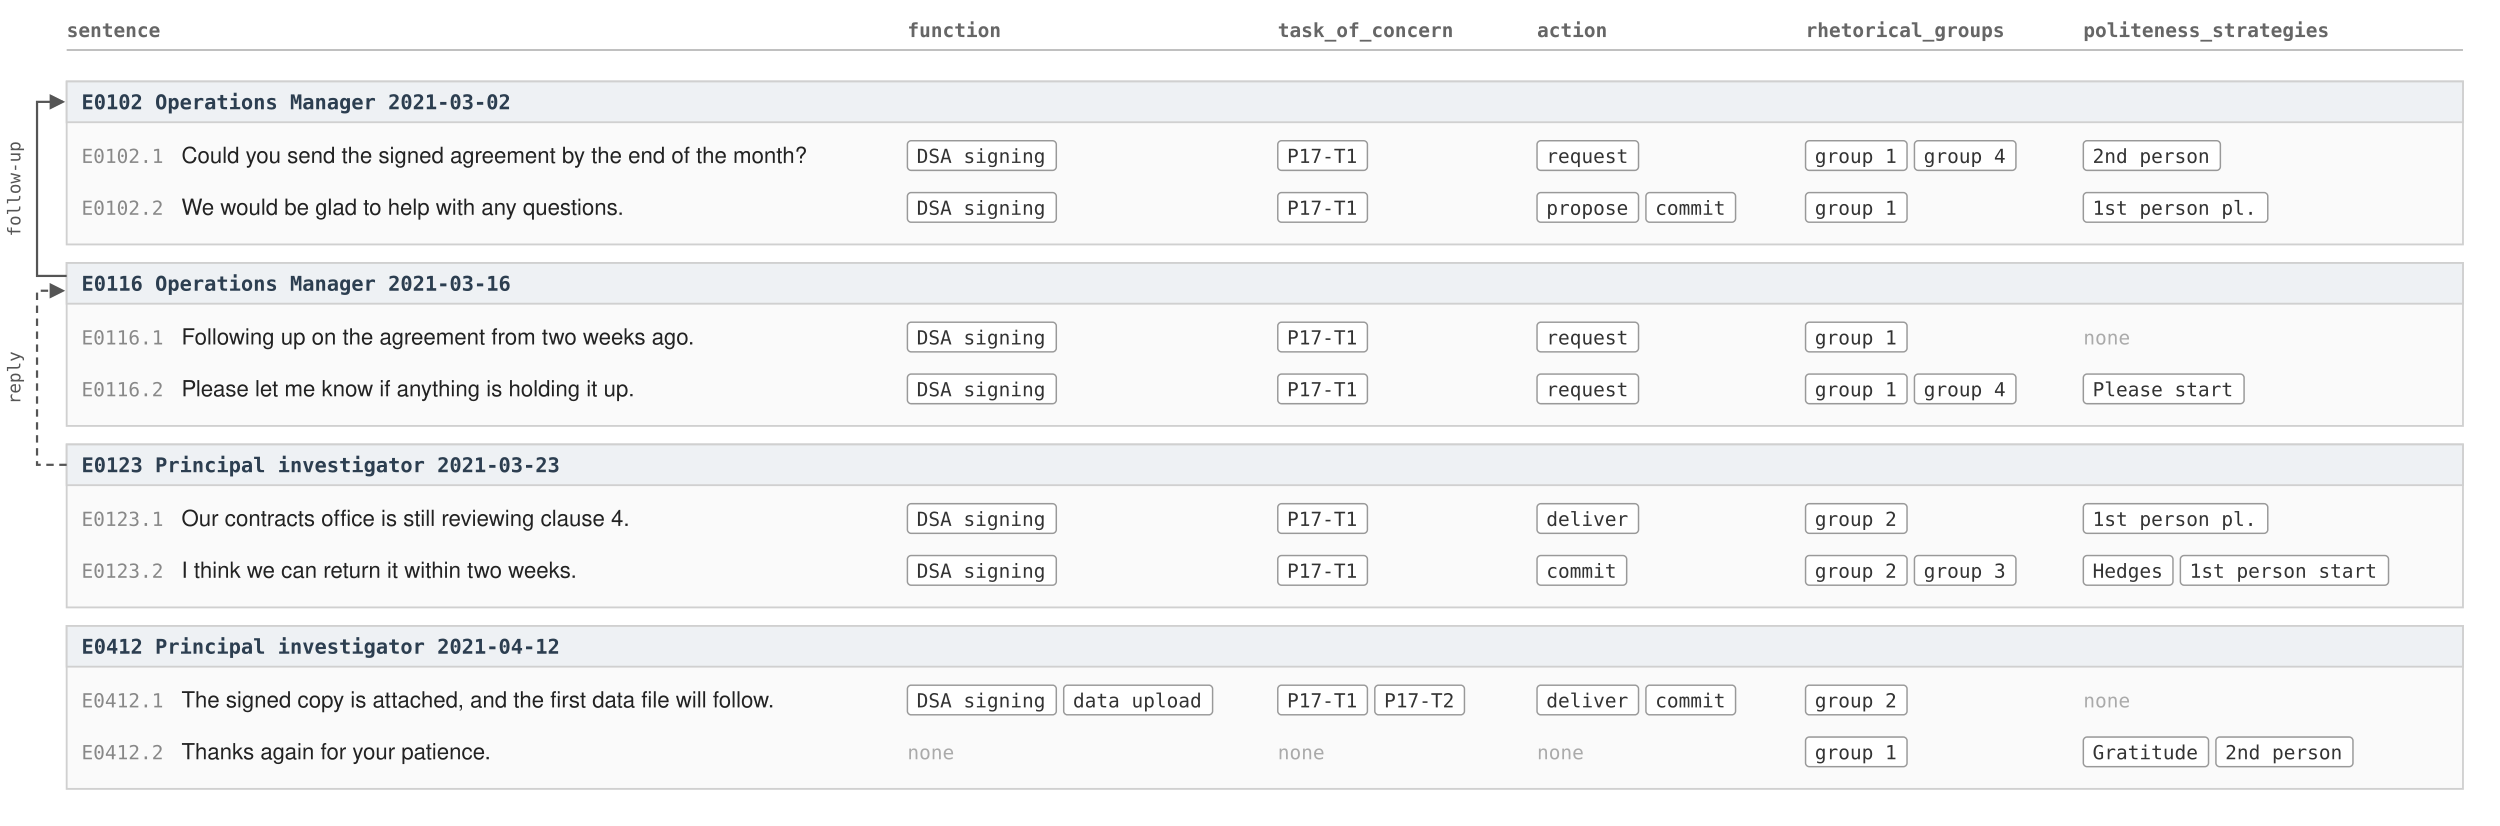
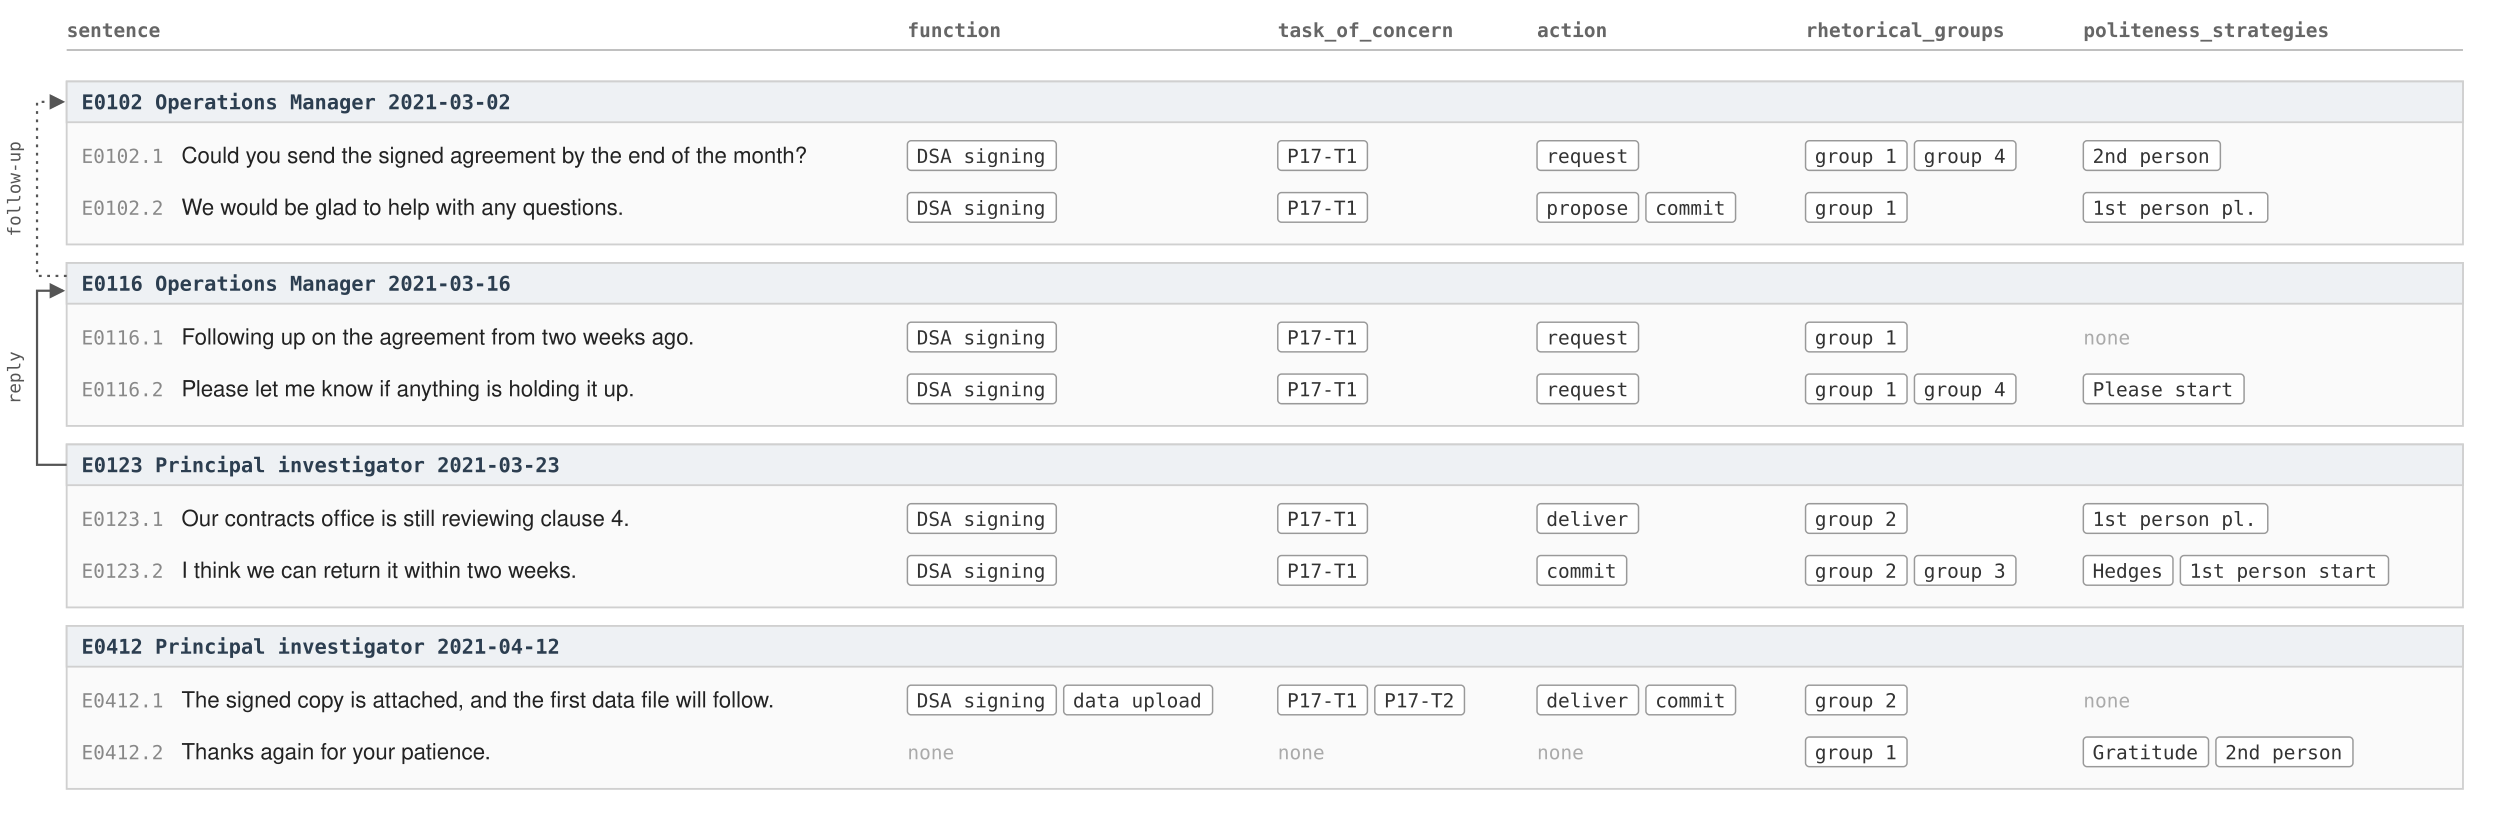
<svg xmlns="http://www.w3.org/2000/svg" viewBox="0 40 1350 446" font-family="Helvetica, Arial, sans-serif" font-size="12">
  <rect y="40" width="1350" height="486" fill="#fff" />
  <defs>
    <marker id="ah" markerWidth="7" markerHeight="7" refX="6" refY="3.5" orient="auto">
      <path d="M0,0 L7,3.5 L0,7 z" fill="#555" />
    </marker>
    <marker id="ah1" markerWidth="7" markerHeight="7" refX="6" refY="3.5" orient="auto">
      <path d="M0,0 L7,3.5 L0,7 z" fill="#2f6fa8" />
    </marker>
  </defs>
  <text x="36" y="60" font-size="10.5" fill="#666" font-family="Menlo, Consolas, 'DejaVu Sans Mono', monospace" font-weight="bold">sentence</text>
  <text x="490" y="60" font-size="10.5" fill="#666" font-family="Menlo, Consolas, 'DejaVu Sans Mono', monospace" font-weight="bold">function</text>
  <text x="690" y="60" font-size="10.5" fill="#666" font-family="Menlo, Consolas, 'DejaVu Sans Mono', monospace" font-weight="bold">task_of_concern</text>
  <text x="830" y="60" font-size="10.5" fill="#666" font-family="Menlo, Consolas, 'DejaVu Sans Mono', monospace" font-weight="bold">action</text>
  <text x="975" y="60" font-size="10.5" fill="#666" font-family="Menlo, Consolas, 'DejaVu Sans Mono', monospace" font-weight="bold">rhetorical_groups</text>
  <text x="1125" y="60" font-size="10.5" fill="#666" font-family="Menlo, Consolas, 'DejaVu Sans Mono', monospace" font-weight="bold">politeness_strategies</text>
  <line x1="36" y1="67" x2="1330" y2="67" stroke="#bbb" />
  <rect x="36" y="84" width="1294" height="88" fill="#fafafa" stroke="#d0d0d0" />
  <rect x="36" y="84" width="1294" height="22" fill="#eef1f4" stroke="#d0d0d0" />
  <text x="44" y="99" font-size="11" fill="#2c3e50" font-family="Menlo, Consolas, 'DejaVu Sans Mono', monospace" font-weight="bold">E0102  Operations Manager  2021-03-02</text>
  <text x="44" y="128" font-size="10.5" fill="#888" font-family="Menlo, Consolas, 'DejaVu Sans Mono', monospace">E0102.1</text>
  <text x="98" y="128" font-size="12" fill="#222">Could you send the signed agreement by the end of the month?</text>
  <rect x="490" y="116" width="80.4" height="16" rx="2" fill="#fff" stroke="#999" stroke-width="0.8" />
  <text x="495" y="128" font-size="10.5" fill="#333" font-family="Menlo, Consolas, 'DejaVu Sans Mono', monospace">DSA signing</text>
  <rect x="690" y="116" width="48.4" height="16" rx="2" fill="#fff" stroke="#999" stroke-width="0.8" />
  <text x="695" y="128" font-size="10.5" fill="#333" font-family="Menlo, Consolas, 'DejaVu Sans Mono', monospace">P17-T1</text>
  <rect x="830" y="116" width="54.8" height="16" rx="2" fill="#fff" stroke="#999" stroke-width="0.8" />
  <text x="835" y="128" font-size="10.5" fill="#333" font-family="Menlo, Consolas, 'DejaVu Sans Mono', monospace">request</text>
  <rect x="975" y="116" width="54.8" height="16" rx="2" fill="#fff" stroke="#999" stroke-width="0.8" />
  <text x="980" y="128" font-size="10.5" fill="#333" font-family="Menlo, Consolas, 'DejaVu Sans Mono', monospace">group 1</text>
  <rect x="1033.8" y="116" width="54.8" height="16" rx="2" fill="#fff" stroke="#999" stroke-width="0.8" />
  <text x="1038.8" y="128" font-size="10.5" fill="#333" font-family="Menlo, Consolas, 'DejaVu Sans Mono', monospace">group 4</text>
  <rect x="1125" y="116" width="74.0" height="16" rx="2" fill="#fff" stroke="#999" stroke-width="0.8" />
  <text x="1130" y="128" font-size="10.5" fill="#333" font-family="Menlo, Consolas, 'DejaVu Sans Mono', monospace">2nd person</text>
  <text x="44" y="156" font-size="10.5" fill="#888" font-family="Menlo, Consolas, 'DejaVu Sans Mono', monospace">E0102.2</text>
  <text x="98" y="156" font-size="12" fill="#222">We would be glad to help with any questions.</text>
  <rect x="490" y="144" width="80.4" height="16" rx="2" fill="#fff" stroke="#999" stroke-width="0.8" />
  <text x="495" y="156" font-size="10.5" fill="#333" font-family="Menlo, Consolas, 'DejaVu Sans Mono', monospace">DSA signing</text>
  <rect x="690" y="144" width="48.4" height="16" rx="2" fill="#fff" stroke="#999" stroke-width="0.8" />
  <text x="695" y="156" font-size="10.5" fill="#333" font-family="Menlo, Consolas, 'DejaVu Sans Mono', monospace">P17-T1</text>
  <rect x="830" y="144" width="54.8" height="16" rx="2" fill="#fff" stroke="#999" stroke-width="0.8" />
  <text x="835" y="156" font-size="10.5" fill="#333" font-family="Menlo, Consolas, 'DejaVu Sans Mono', monospace">propose</text>
  <rect x="888.8" y="144" width="48.4" height="16" rx="2" fill="#fff" stroke="#999" stroke-width="0.8" />
  <text x="893.8" y="156" font-size="10.5" fill="#333" font-family="Menlo, Consolas, 'DejaVu Sans Mono', monospace">commit</text>
  <rect x="975" y="144" width="54.8" height="16" rx="2" fill="#fff" stroke="#999" stroke-width="0.8" />
  <text x="980" y="156" font-size="10.5" fill="#333" font-family="Menlo, Consolas, 'DejaVu Sans Mono', monospace">group 1</text>
  <rect x="1125" y="144" width="99.6" height="16" rx="2" fill="#fff" stroke="#999" stroke-width="0.8" />
  <text x="1130" y="156" font-size="10.5" fill="#333" font-family="Menlo, Consolas, 'DejaVu Sans Mono', monospace">1st person pl.</text>
  <rect x="36" y="182" width="1294" height="88" fill="#fafafa" stroke="#d0d0d0" />
  <rect x="36" y="182" width="1294" height="22" fill="#eef1f4" stroke="#d0d0d0" />
  <text x="44" y="197" font-size="11" fill="#2c3e50" font-family="Menlo, Consolas, 'DejaVu Sans Mono', monospace" font-weight="bold">E0116  Operations Manager  2021-03-16</text>
  <text x="44" y="226" font-size="10.5" fill="#888" font-family="Menlo, Consolas, 'DejaVu Sans Mono', monospace">E0116.1</text>
  <text x="98" y="226" font-size="12" fill="#222">Following up on the agreement from two weeks ago.</text>
  <rect x="490" y="214" width="80.4" height="16" rx="2" fill="#fff" stroke="#999" stroke-width="0.8" />
  <text x="495" y="226" font-size="10.5" fill="#333" font-family="Menlo, Consolas, 'DejaVu Sans Mono', monospace">DSA signing</text>
  <rect x="690" y="214" width="48.4" height="16" rx="2" fill="#fff" stroke="#999" stroke-width="0.8" />
  <text x="695" y="226" font-size="10.5" fill="#333" font-family="Menlo, Consolas, 'DejaVu Sans Mono', monospace">P17-T1</text>
  <rect x="830" y="214" width="54.8" height="16" rx="2" fill="#fff" stroke="#999" stroke-width="0.8" />
  <text x="835" y="226" font-size="10.5" fill="#333" font-family="Menlo, Consolas, 'DejaVu Sans Mono', monospace">request</text>
  <rect x="975" y="214" width="54.8" height="16" rx="2" fill="#fff" stroke="#999" stroke-width="0.8" />
  <text x="980" y="226" font-size="10.5" fill="#333" font-family="Menlo, Consolas, 'DejaVu Sans Mono', monospace">group 1</text>
  <text x="1125" y="226" font-size="10.5" fill="#aaa" font-family="Menlo, Consolas, 'DejaVu Sans Mono', monospace">none</text>
  <text x="44" y="254" font-size="10.5" fill="#888" font-family="Menlo, Consolas, 'DejaVu Sans Mono', monospace">E0116.2</text>
  <text x="98" y="254" font-size="12" fill="#222">Please let me know if anything is holding it up.</text>
  <rect x="490" y="242" width="80.4" height="16" rx="2" fill="#fff" stroke="#999" stroke-width="0.8" />
  <text x="495" y="254" font-size="10.5" fill="#333" font-family="Menlo, Consolas, 'DejaVu Sans Mono', monospace">DSA signing</text>
  <rect x="690" y="242" width="48.4" height="16" rx="2" fill="#fff" stroke="#999" stroke-width="0.8" />
  <text x="695" y="254" font-size="10.5" fill="#333" font-family="Menlo, Consolas, 'DejaVu Sans Mono', monospace">P17-T1</text>
  <rect x="830" y="242" width="54.8" height="16" rx="2" fill="#fff" stroke="#999" stroke-width="0.8" />
  <text x="835" y="254" font-size="10.5" fill="#333" font-family="Menlo, Consolas, 'DejaVu Sans Mono', monospace">request</text>
  <rect x="975" y="242" width="54.8" height="16" rx="2" fill="#fff" stroke="#999" stroke-width="0.8" />
  <text x="980" y="254" font-size="10.5" fill="#333" font-family="Menlo, Consolas, 'DejaVu Sans Mono', monospace">group 1</text>
  <rect x="1033.8" y="242" width="54.8" height="16" rx="2" fill="#fff" stroke="#999" stroke-width="0.8" />
  <text x="1038.8" y="254" font-size="10.5" fill="#333" font-family="Menlo, Consolas, 'DejaVu Sans Mono', monospace">group 4</text>
  <rect x="1125" y="242" width="86.8" height="16" rx="2" fill="#fff" stroke="#999" stroke-width="0.8" />
  <text x="1130" y="254" font-size="10.5" fill="#333" font-family="Menlo, Consolas, 'DejaVu Sans Mono', monospace">Please start</text>
  <rect x="36" y="280" width="1294" height="88" fill="#fafafa" stroke="#d0d0d0" />
  <rect x="36" y="280" width="1294" height="22" fill="#eef1f4" stroke="#d0d0d0" />
  <text x="44" y="295" font-size="11" fill="#2c3e50" font-family="Menlo, Consolas, 'DejaVu Sans Mono', monospace" font-weight="bold">E0123  Principal investigator  2021-03-23</text>
  <text x="44" y="324" font-size="10.5" fill="#888" font-family="Menlo, Consolas, 'DejaVu Sans Mono', monospace">E0123.1</text>
  <text x="98" y="324" font-size="12" fill="#222">Our contracts office is still reviewing clause 4.</text>
  <rect x="490" y="312" width="80.4" height="16" rx="2" fill="#fff" stroke="#999" stroke-width="0.8" />
  <text x="495" y="324" font-size="10.5" fill="#333" font-family="Menlo, Consolas, 'DejaVu Sans Mono', monospace">DSA signing</text>
  <rect x="690" y="312" width="48.4" height="16" rx="2" fill="#fff" stroke="#999" stroke-width="0.8" />
  <text x="695" y="324" font-size="10.5" fill="#333" font-family="Menlo, Consolas, 'DejaVu Sans Mono', monospace">P17-T1</text>
  <rect x="830" y="312" width="54.8" height="16" rx="2" fill="#fff" stroke="#999" stroke-width="0.8" />
  <text x="835" y="324" font-size="10.5" fill="#333" font-family="Menlo, Consolas, 'DejaVu Sans Mono', monospace">deliver</text>
  <rect x="975" y="312" width="54.8" height="16" rx="2" fill="#fff" stroke="#999" stroke-width="0.8" />
  <text x="980" y="324" font-size="10.5" fill="#333" font-family="Menlo, Consolas, 'DejaVu Sans Mono', monospace">group 2</text>
  <rect x="1125" y="312" width="99.6" height="16" rx="2" fill="#fff" stroke="#999" stroke-width="0.8" />
  <text x="1130" y="324" font-size="10.5" fill="#333" font-family="Menlo, Consolas, 'DejaVu Sans Mono', monospace">1st person pl.</text>
  <text x="44" y="352" font-size="10.5" fill="#888" font-family="Menlo, Consolas, 'DejaVu Sans Mono', monospace">E0123.2</text>
  <text x="98" y="352" font-size="12" fill="#222">I think we can return it within two weeks.</text>
  <rect x="490" y="340" width="80.4" height="16" rx="2" fill="#fff" stroke="#999" stroke-width="0.8" />
  <text x="495" y="352" font-size="10.5" fill="#333" font-family="Menlo, Consolas, 'DejaVu Sans Mono', monospace">DSA signing</text>
  <rect x="690" y="340" width="48.4" height="16" rx="2" fill="#fff" stroke="#999" stroke-width="0.8" />
  <text x="695" y="352" font-size="10.5" fill="#333" font-family="Menlo, Consolas, 'DejaVu Sans Mono', monospace">P17-T1</text>
  <rect x="830" y="340" width="48.4" height="16" rx="2" fill="#fff" stroke="#999" stroke-width="0.8" />
  <text x="835" y="352" font-size="10.5" fill="#333" font-family="Menlo, Consolas, 'DejaVu Sans Mono', monospace">commit</text>
  <rect x="975" y="340" width="54.8" height="16" rx="2" fill="#fff" stroke="#999" stroke-width="0.8" />
  <text x="980" y="352" font-size="10.5" fill="#333" font-family="Menlo, Consolas, 'DejaVu Sans Mono', monospace">group 2</text>
  <rect x="1033.8" y="340" width="54.8" height="16" rx="2" fill="#fff" stroke="#999" stroke-width="0.8" />
  <text x="1038.8" y="352" font-size="10.5" fill="#333" font-family="Menlo, Consolas, 'DejaVu Sans Mono', monospace">group 3</text>
  <rect x="1125" y="340" width="48.4" height="16" rx="2" fill="#fff" stroke="#999" stroke-width="0.8" />
  <text x="1130" y="352" font-size="10.5" fill="#333" font-family="Menlo, Consolas, 'DejaVu Sans Mono', monospace">Hedges</text>
  <rect x="1177.4" y="340" width="112.4" height="16" rx="2" fill="#fff" stroke="#999" stroke-width="0.8" />
  <text x="1182.4" y="352" font-size="10.5" fill="#333" font-family="Menlo, Consolas, 'DejaVu Sans Mono', monospace">1st person start</text>
  <rect x="36" y="378" width="1294" height="88" fill="#fafafa" stroke="#d0d0d0" />
  <rect x="36" y="378" width="1294" height="22" fill="#eef1f4" stroke="#d0d0d0" />
  <text x="44" y="393" font-size="11" fill="#2c3e50" font-family="Menlo, Consolas, 'DejaVu Sans Mono', monospace" font-weight="bold">E0412  Principal investigator  2021-04-12</text>
  <text x="44" y="422" font-size="10.5" fill="#888" font-family="Menlo, Consolas, 'DejaVu Sans Mono', monospace">E0412.1</text>
  <text x="98" y="422" font-size="12" fill="#222">The signed copy is attached, and the first data file will follow.</text>
  <rect x="490" y="410" width="80.4" height="16" rx="2" fill="#fff" stroke="#999" stroke-width="0.8" />
  <text x="495" y="422" font-size="10.5" fill="#333" font-family="Menlo, Consolas, 'DejaVu Sans Mono', monospace">DSA signing</text>
  <rect x="574.4" y="410" width="80.4" height="16" rx="2" fill="#fff" stroke="#999" stroke-width="0.8" />
  <text x="579.4" y="422" font-size="10.5" fill="#333" font-family="Menlo, Consolas, 'DejaVu Sans Mono', monospace">data upload</text>
  <rect x="690" y="410" width="48.4" height="16" rx="2" fill="#fff" stroke="#999" stroke-width="0.8" />
  <text x="695" y="422" font-size="10.5" fill="#333" font-family="Menlo, Consolas, 'DejaVu Sans Mono', monospace">P17-T1</text>
  <rect x="742.4" y="410" width="48.4" height="16" rx="2" fill="#fff" stroke="#999" stroke-width="0.8" />
  <text x="747.4" y="422" font-size="10.5" fill="#333" font-family="Menlo, Consolas, 'DejaVu Sans Mono', monospace">P17-T2</text>
  <rect x="830" y="410" width="54.8" height="16" rx="2" fill="#fff" stroke="#999" stroke-width="0.8" />
  <text x="835" y="422" font-size="10.5" fill="#333" font-family="Menlo, Consolas, 'DejaVu Sans Mono', monospace">deliver</text>
  <rect x="888.8" y="410" width="48.4" height="16" rx="2" fill="#fff" stroke="#999" stroke-width="0.8" />
  <text x="893.8" y="422" font-size="10.5" fill="#333" font-family="Menlo, Consolas, 'DejaVu Sans Mono', monospace">commit</text>
  <rect x="975" y="410" width="54.8" height="16" rx="2" fill="#fff" stroke="#999" stroke-width="0.8" />
  <text x="980" y="422" font-size="10.5" fill="#333" font-family="Menlo, Consolas, 'DejaVu Sans Mono', monospace">group 2</text>
  <text x="1125" y="422" font-size="10.5" fill="#aaa" font-family="Menlo, Consolas, 'DejaVu Sans Mono', monospace">none</text>
  <text x="44" y="450" font-size="10.5" fill="#888" font-family="Menlo, Consolas, 'DejaVu Sans Mono', monospace">E0412.2</text>
  <text x="98" y="450" font-size="12" fill="#222">Thanks again for your patience.</text>
  <text x="490" y="450" font-size="10.5" fill="#aaa" font-family="Menlo, Consolas, 'DejaVu Sans Mono', monospace">none</text>
  <text x="690" y="450" font-size="10.5" fill="#aaa" font-family="Menlo, Consolas, 'DejaVu Sans Mono', monospace">none</text>
  <text x="830" y="450" font-size="10.5" fill="#aaa" font-family="Menlo, Consolas, 'DejaVu Sans Mono', monospace">none</text>
  <rect x="975" y="438" width="54.8" height="16" rx="2" fill="#fff" stroke="#999" stroke-width="0.8" />
  <text x="980" y="450" font-size="10.5" fill="#333" font-family="Menlo, Consolas, 'DejaVu Sans Mono', monospace">group 1</text>
  <rect x="1125" y="438" width="67.6" height="16" rx="2" fill="#fff" stroke="#999" stroke-width="0.8" />
  <text x="1130" y="450" font-size="10.5" fill="#333" font-family="Menlo, Consolas, 'DejaVu Sans Mono', monospace">Gratitude</text>
  <rect x="1196.6" y="438" width="74.0" height="16" rx="2" fill="#fff" stroke="#999" stroke-width="0.8" />
  <text x="1201.6" y="450" font-size="10.5" fill="#333" font-family="Menlo, Consolas, 'DejaVu Sans Mono', monospace">2nd person</text>
-   <path d="M 36 189 H 20 V 95 H 34" fill="none" stroke="#555" stroke-width="1.2" marker-end="url(#ah)" />
+   <path d="M 36 189 H 20 V 95 H 34" fill="none" stroke="#555" stroke-width="1.2" stroke-dasharray="1.5,3" marker-end="url(#ah)" />
  <text x="11" y="142.0" font-size="9.5" fill="#555" font-family="Menlo, Consolas, 'DejaVu Sans Mono', monospace" text-anchor="middle" transform="rotate(-90 11 142.0)">follow-up</text>
-   <path d="M 36 291 H 20 V 197 H 34" fill="none" stroke="#555" stroke-width="1.2" stroke-dasharray="4,3" marker-end="url(#ah)" />
+   <path d="M 36 291 H 20 V 197 H 34" fill="none" stroke="#555" stroke-width="1.2" marker-end="url(#ah)" />
  <text x="11" y="244.0" font-size="9.5" fill="#555" font-family="Menlo, Consolas, 'DejaVu Sans Mono', monospace" text-anchor="middle" transform="rotate(-90 11 244.0)">reply</text>
</svg>
